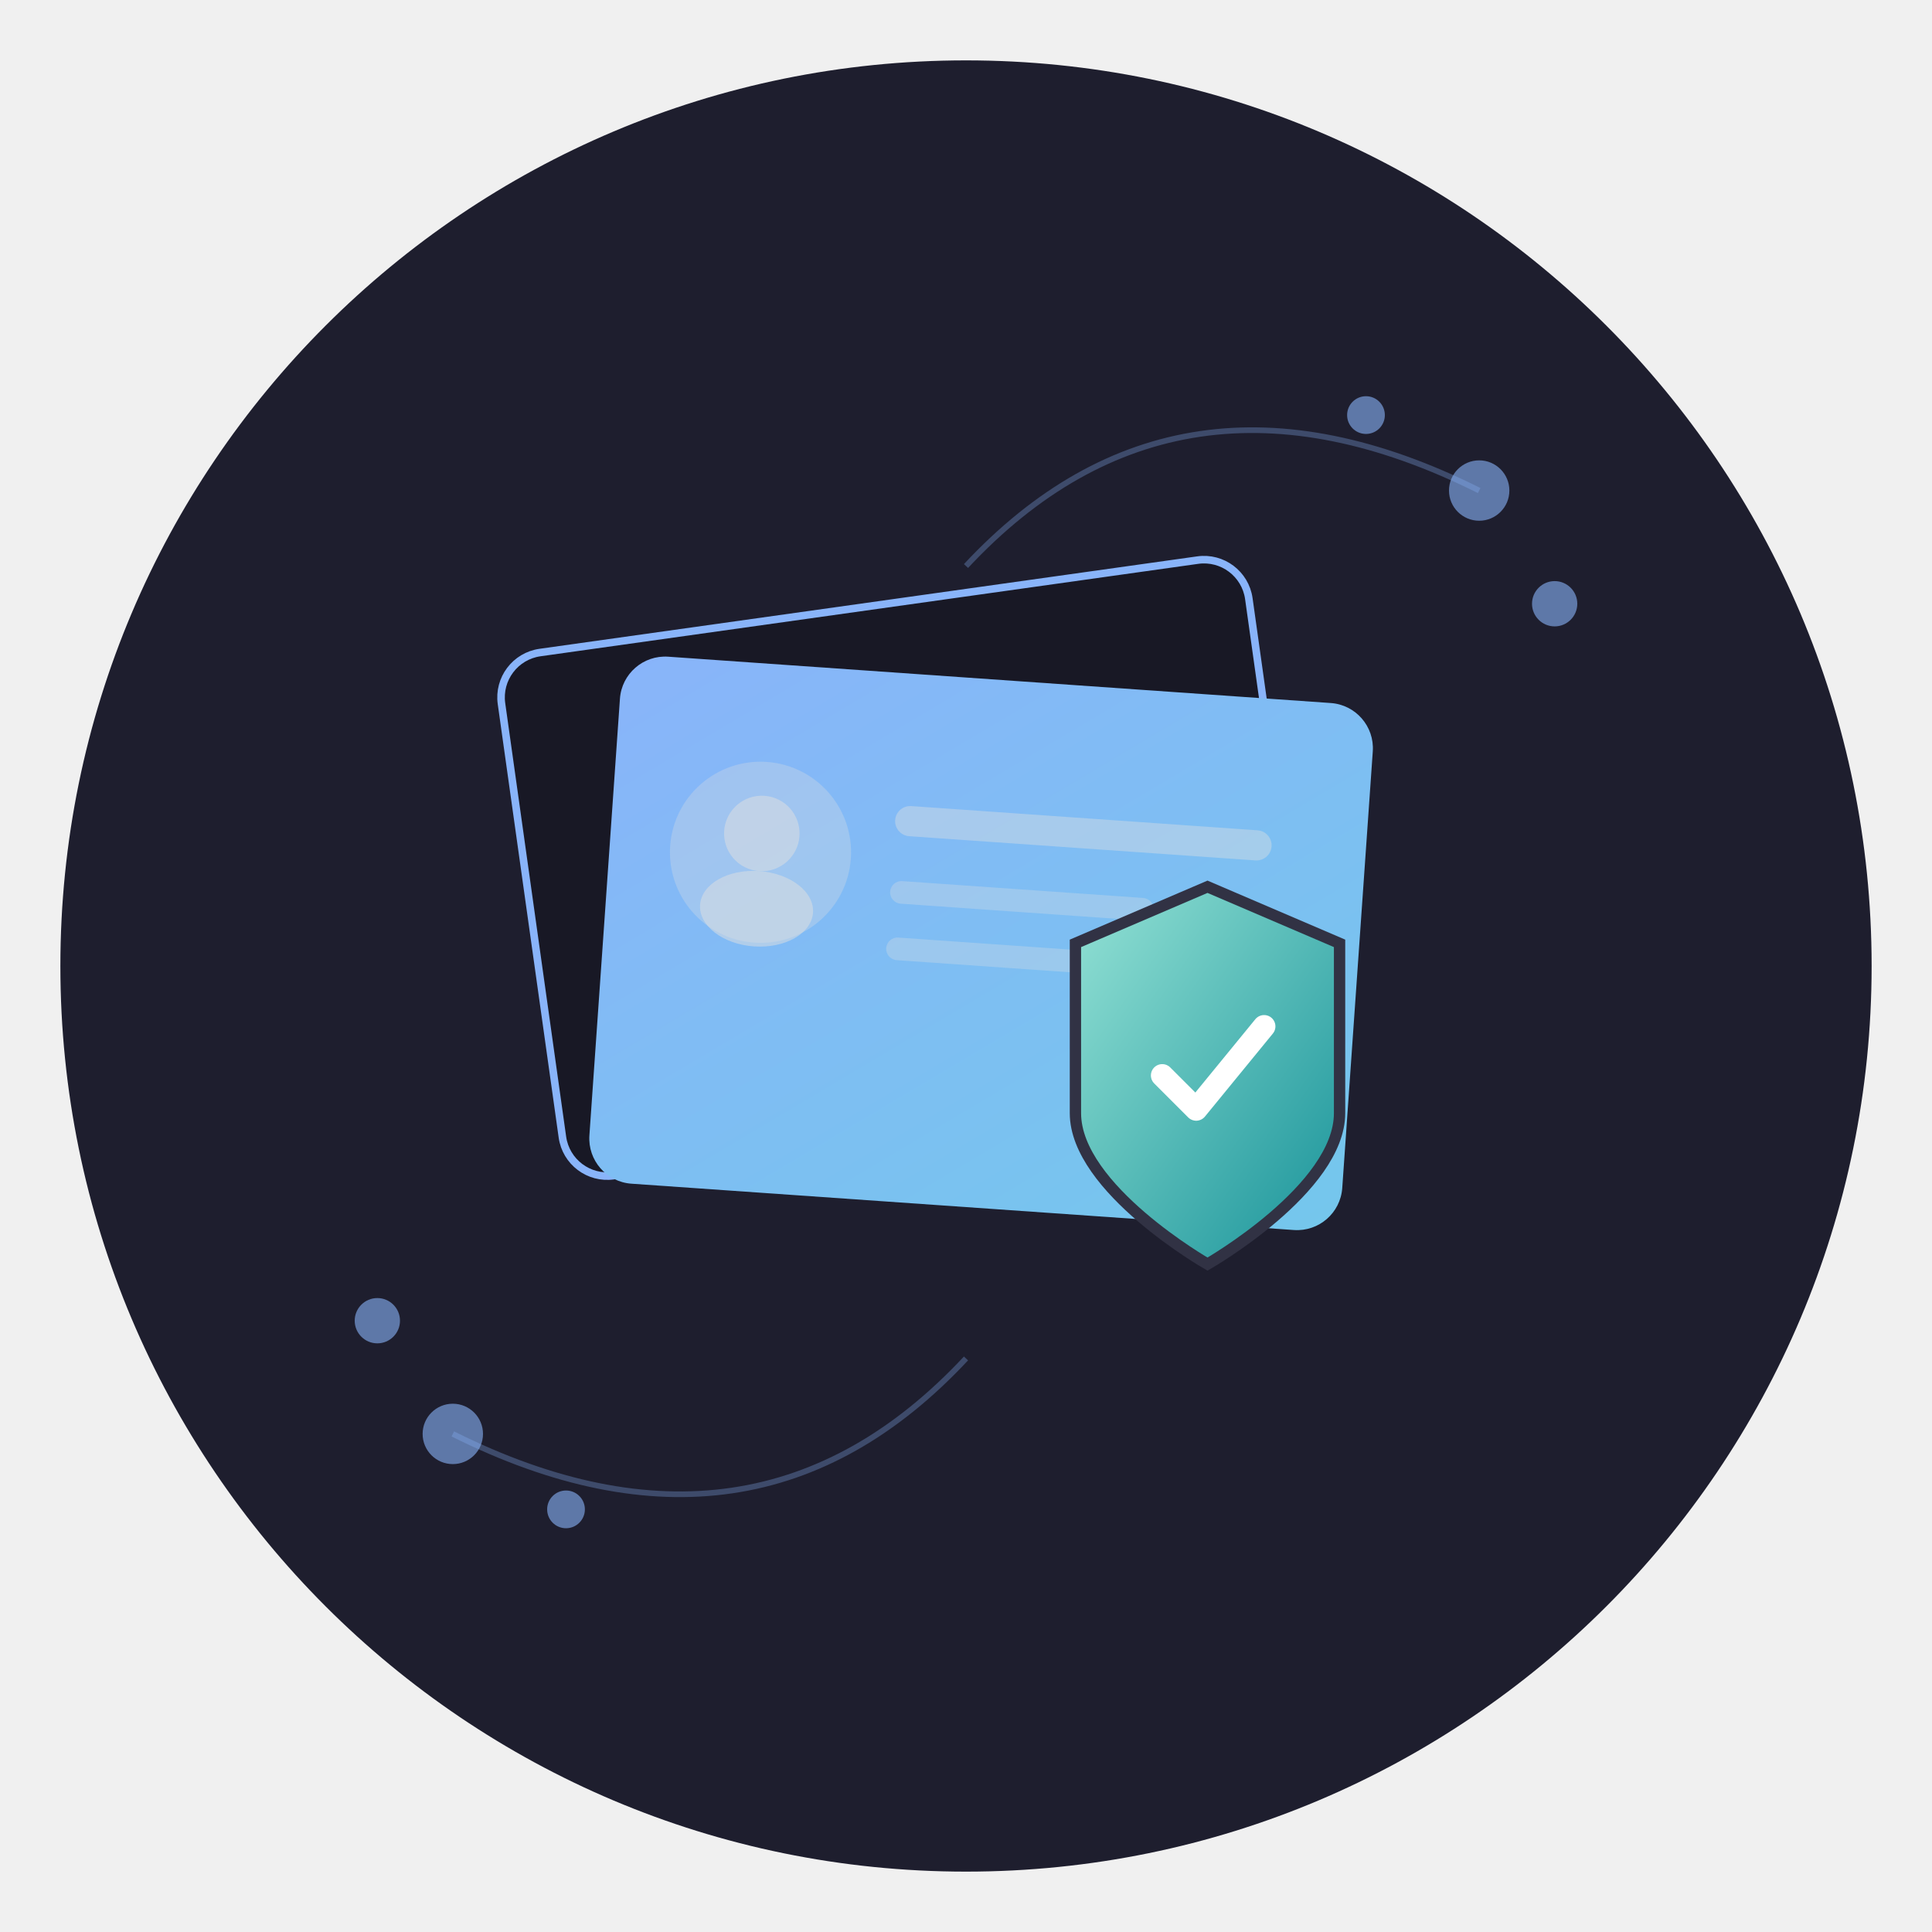
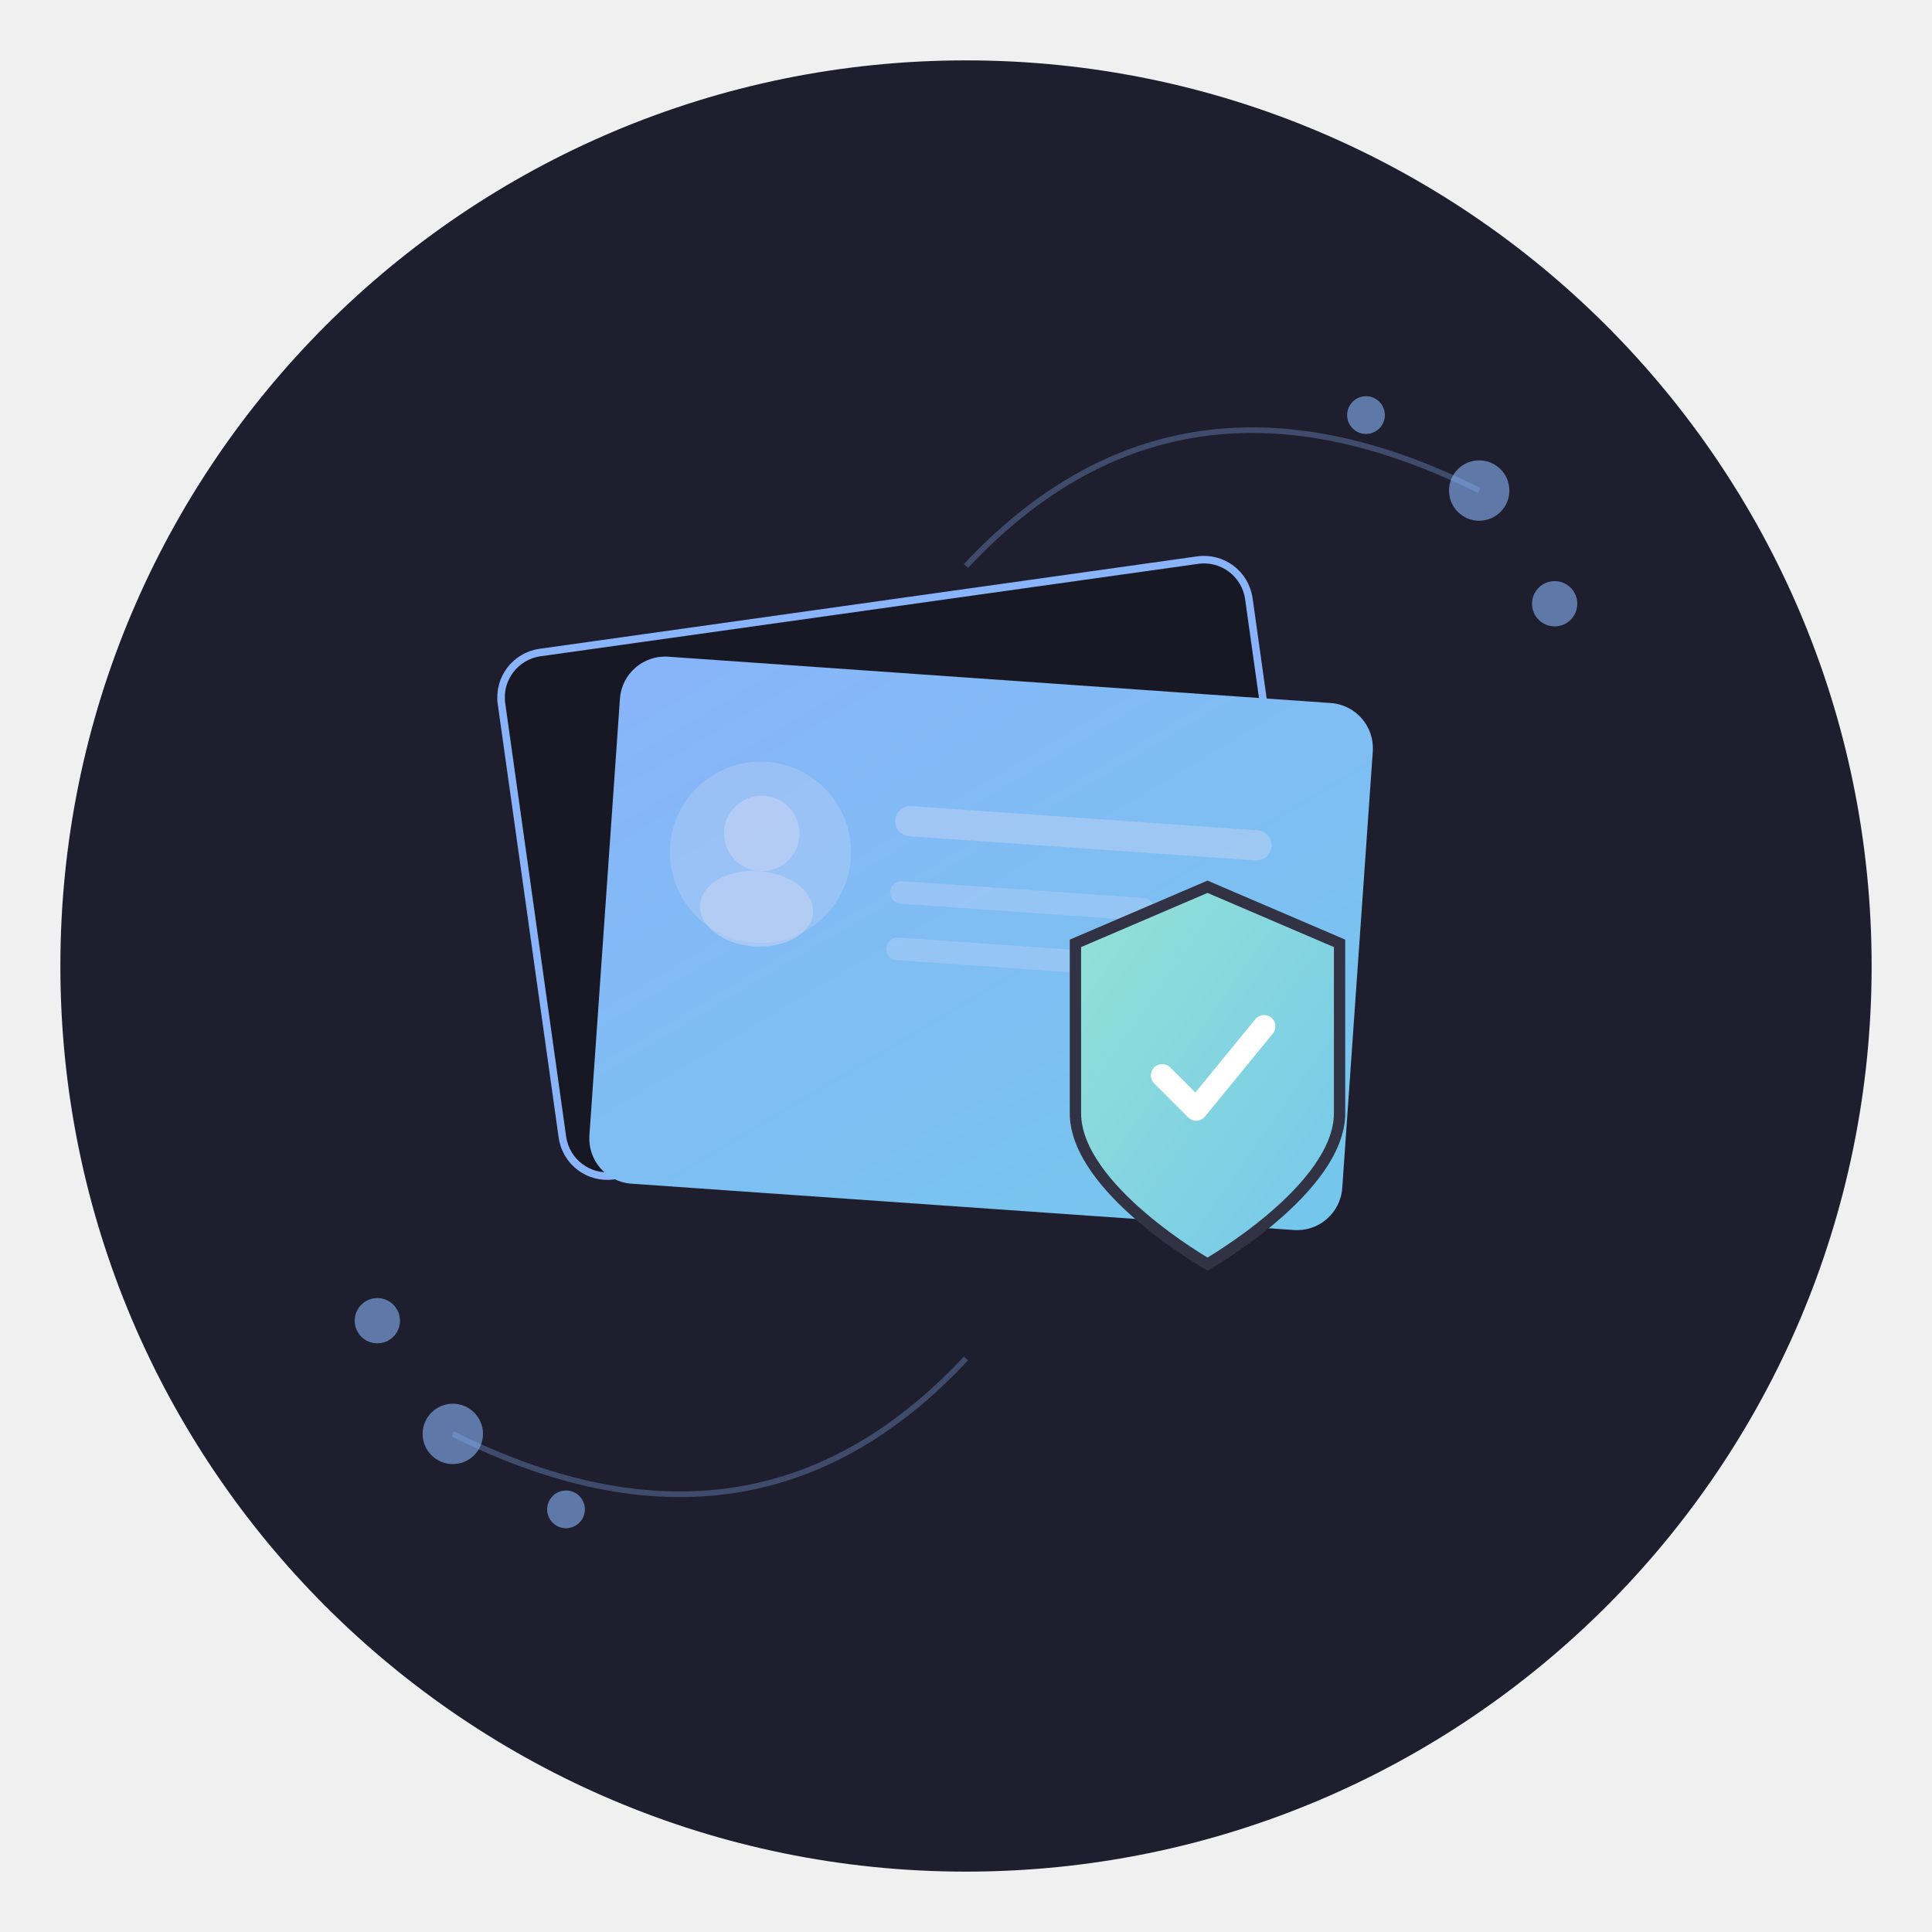
<svg xmlns="http://www.w3.org/2000/svg" viewBox="0 0 512 512">
  <defs>
    <linearGradient id="cardGradient" x1="0%" y1="0%" x2="100%" y2="100%">
      <stop offset="0%" style="stop-color:#89b4fa" />
      <stop offset="100%" style="stop-color:#74c7ec" />
    </linearGradient>
    <linearGradient id="shieldGradient" x1="0%" y1="0%" x2="100%" y2="100%">
      <stop offset="0%" style="stop-color:#94e2d5" />
-       <stop offset="100%" style="stop-color:#179299" />
+       <stop offset="100%" style="stop-color:#74c7ec" />
    </linearGradient>
  </defs>
  <circle cx="256" cy="256" r="240" fill="#1e1e2e" />
  <rect x="140" y="160" width="200" height="140" rx="12" ry="12" fill="#181825" stroke="#89b4fa" stroke-width="2" transform="rotate(-8 240 230)" />
  <rect x="160" y="180" width="200" height="140" rx="12" ry="12" fill="url(#cardGradient)" transform="rotate(4 260 250)" />
  <g transform="rotate(4 260 250)">
-     <circle cx="200" cy="230" r="24" fill="#e0e0e0" opacity="0.3" />
-     <circle cx="200" cy="225" r="10" fill="#e0e0e0" opacity="0.5" />
-     <ellipse cx="200" cy="245" rx="15" ry="10" fill="#e0e0e0" opacity="0.5" />
-     <rect x="235" y="215" width="100" height="8" rx="4" fill="#e0e0e0" opacity="0.4" />
-     <rect x="235" y="235" width="70" height="6" rx="3" fill="#e0e0e0" opacity="0.3" />
-     <rect x="235" y="250" width="85" height="6" rx="3" fill="#e0e0e0" opacity="0.3" />
+     <circle cx="200" cy="230" r="24" fill="#cdd6f4" opacity="0.3" />
+     <circle cx="200" cy="225" r="10" fill="#cdd6f4" opacity="0.5" />
+     <ellipse cx="200" cy="245" rx="15" ry="10" fill="#cdd6f4" opacity="0.5" />
+     <rect x="235" y="215" width="100" height="8" rx="4" fill="#cdd6f4" opacity="0.4" />
+     <rect x="235" y="235" width="70" height="6" rx="3" fill="#cdd6f4" opacity="0.3" />
+     <rect x="235" y="250" width="85" height="6" rx="3" fill="#cdd6f4" opacity="0.3" />
  </g>
  <g transform="translate(320, 280)">
    <path d="M0,-45 L35,-30 L35,15 C35,35 0,55 0,55 C0,55 -35,35 -35,15 L-35,-30 Z" fill="url(#shieldGradient)" stroke="#313244" stroke-width="3" />
    <path d="M-12,5 L-3,14 L15,-8" fill="none" stroke="#fff" stroke-width="6" stroke-linecap="round" stroke-linejoin="round" />
  </g>
  <g fill="#89b4fa" opacity="0.6">
    <circle cx="120" cy="380" r="8" />
    <circle cx="150" cy="400" r="5" />
    <circle cx="100" cy="350" r="6" />
    <circle cx="392" cy="130" r="8" />
    <circle cx="362" cy="110" r="5" />
    <circle cx="412" cy="160" r="6" />
  </g>
  <g stroke="#89b4fa" stroke-width="1.5" opacity="0.3" fill="none">
    <path d="M120,380 Q200,420 256,360" />
    <path d="M392,130 Q312,90 256,150" />
  </g>
</svg>
